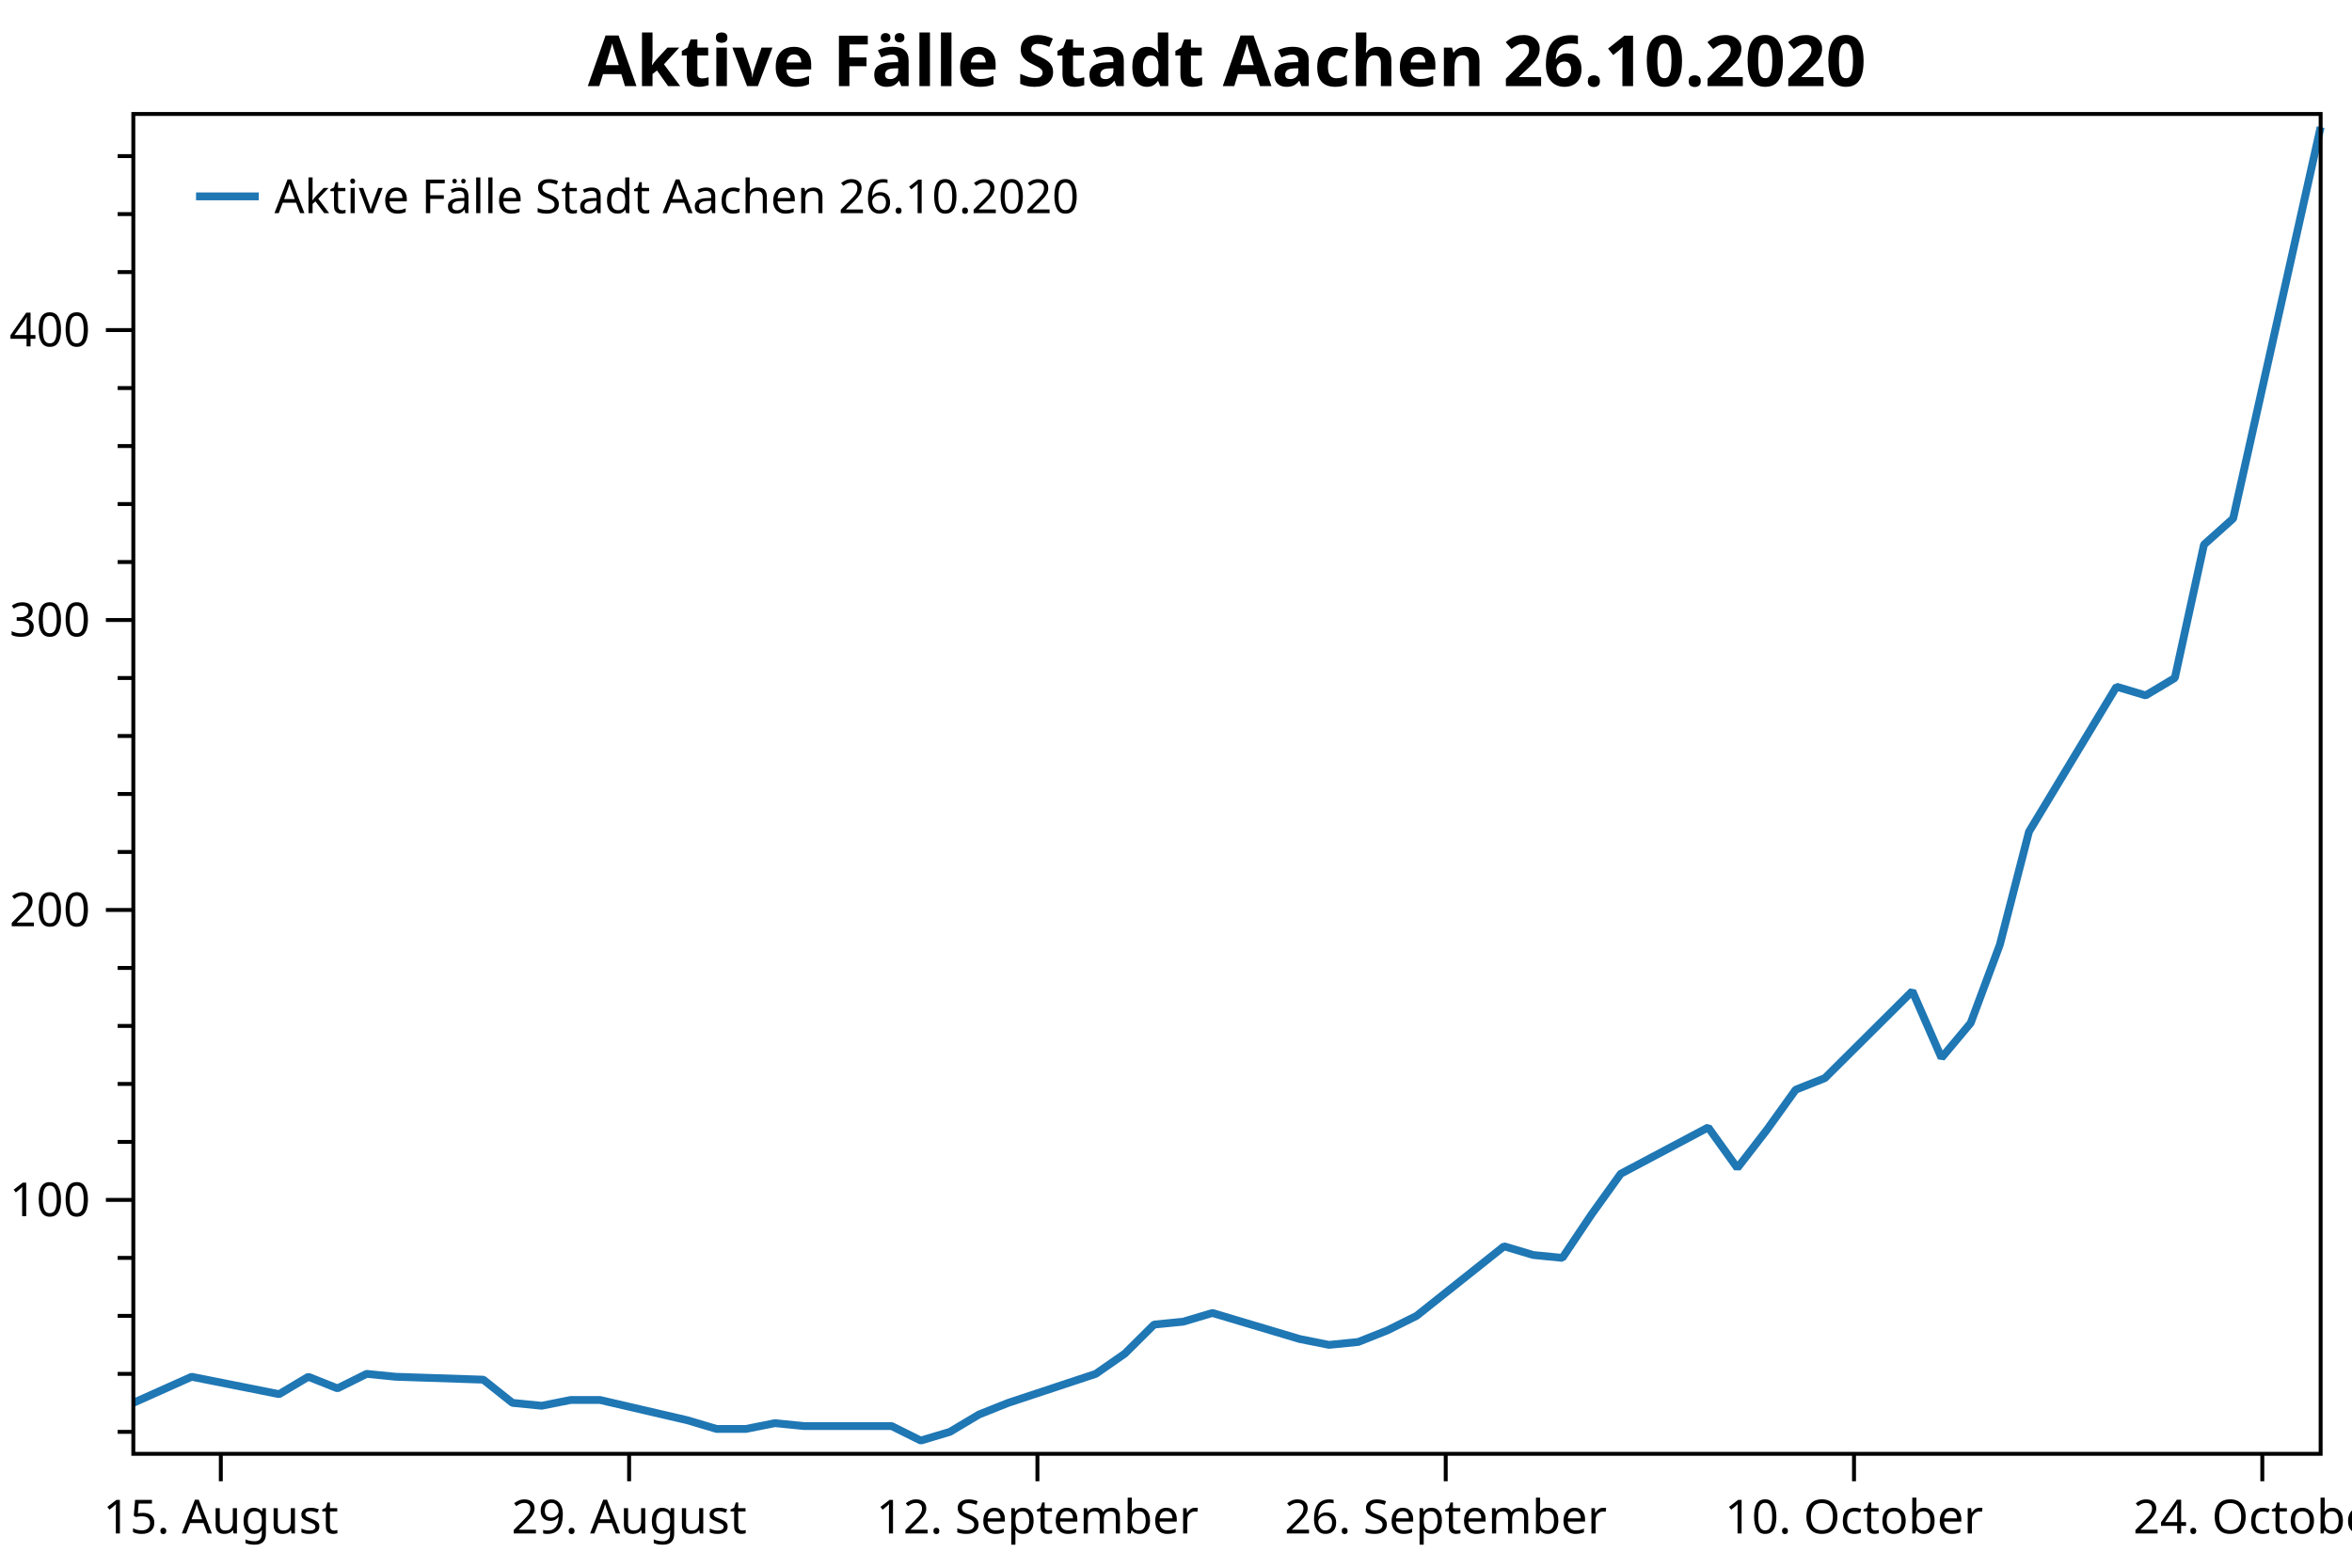
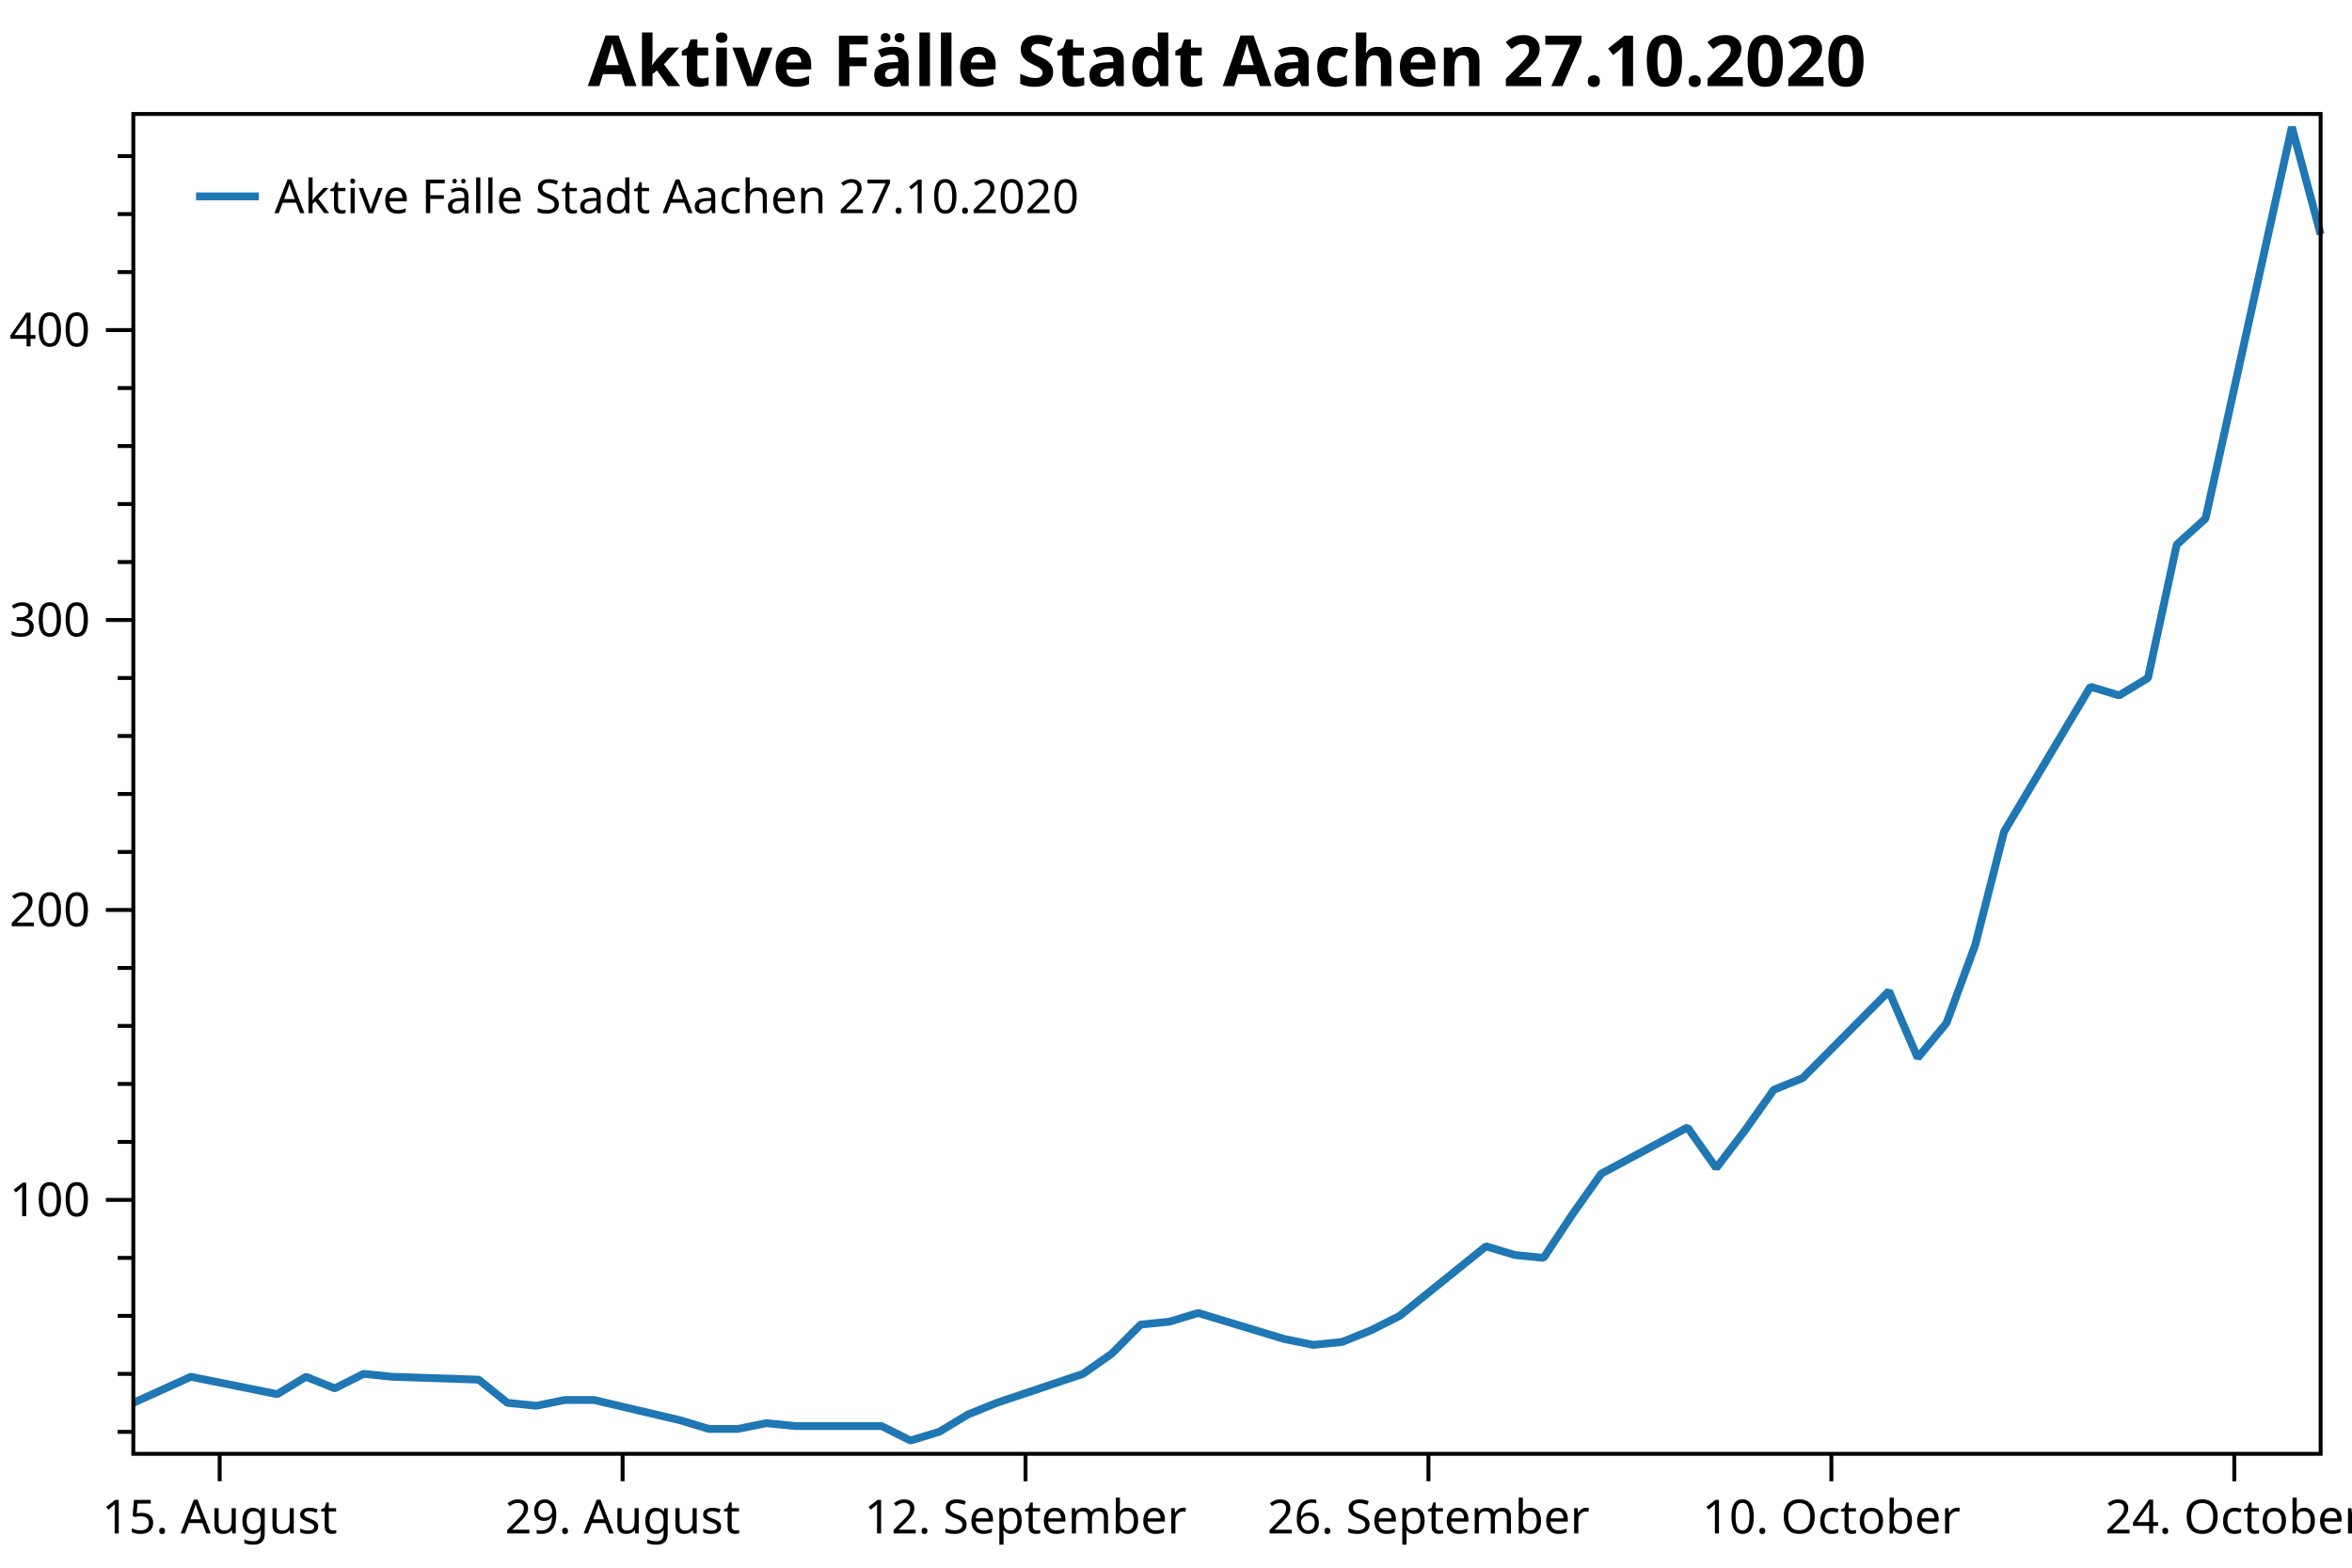
<svg xmlns="http://www.w3.org/2000/svg" width="600" height="400" version="1.1">
  <rect x="0" y="0" width="600" height="400" style="fill:rgb(255,255,255);stroke:none;" />
  <polyline points="34.012,365.343 30.012,365.343" style="fill:none;stroke:black;stroke-width:1" />
  <polyline points="34.012,350.547 30.012,350.547" style="fill:none;stroke:black;stroke-width:1" />
  <polyline points="34.012,335.751 30.012,335.751" style="fill:none;stroke:black;stroke-width:1" />
  <polyline points="34.012,320.954 30.012,320.954" style="fill:none;stroke:black;stroke-width:1" />
  <polyline points="34.012,291.362 30.012,291.362" style="fill:none;stroke:black;stroke-width:1" />
  <polyline points="34.012,276.566 30.012,276.566" style="fill:none;stroke:black;stroke-width:1" />
  <polyline points="34.012,261.77 30.012,261.77" style="fill:none;stroke:black;stroke-width:1" />
  <polyline points="34.012,246.974 30.012,246.974" style="fill:none;stroke:black;stroke-width:1" />
  <polyline points="34.012,217.382 30.012,217.382" style="fill:none;stroke:black;stroke-width:1" />
  <polyline points="34.012,202.586 30.012,202.586" style="fill:none;stroke:black;stroke-width:1" />
  <polyline points="34.012,187.79 30.012,187.79" style="fill:none;stroke:black;stroke-width:1" />
  <polyline points="34.012,172.994 30.012,172.994" style="fill:none;stroke:black;stroke-width:1" />
  <polyline points="34.012,143.401 30.012,143.401" style="fill:none;stroke:black;stroke-width:1" />
  <polyline points="34.012,128.605 30.012,128.605" style="fill:none;stroke:black;stroke-width:1" />
  <polyline points="34.012,113.809 30.012,113.809" style="fill:none;stroke:black;stroke-width:1" />
  <polyline points="34.012,99.013 30.012,99.013" style="fill:none;stroke:black;stroke-width:1" />
  <polyline points="34.012,69.421 30.012,69.421" style="fill:none;stroke:black;stroke-width:1" />
  <polyline points="34.012,54.625 30.012,54.625" style="fill:none;stroke:black;stroke-width:1" />
  <polyline points="34.012,39.829 30.012,39.829" style="fill:none;stroke:black;stroke-width:1" />
  <text dominant-baseline="middle" text-anchor="end" transform="translate(23.012,306.1584)" font-family="Segoe UI" font-size="12" font-weight="400" fill="black">100</text>
  <text dominant-baseline="middle" text-anchor="end" transform="translate(23.012,232.178)" font-family="Segoe UI" font-size="12" font-weight="400" fill="black">200</text>
  <text dominant-baseline="middle" text-anchor="end" transform="translate(23.012,158.1975)" font-family="Segoe UI" font-size="12" font-weight="400" fill="black">300</text>
  <text dominant-baseline="middle" text-anchor="end" transform="translate(23.012,84.2171)" font-family="Segoe UI" font-size="12" font-weight="400" fill="black">400</text>
  <polyline points="34.012,306.158 27.012,306.158" style="fill:none;stroke:black;stroke-width:1" />
  <polyline points="34.012,232.178 27.012,232.178" style="fill:none;stroke:black;stroke-width:1" />
  <polyline points="34.012,158.197 27.012,158.197" style="fill:none;stroke:black;stroke-width:1" />
  <polyline points="34.012,84.217 27.012,84.217" style="fill:none;stroke:black;stroke-width:1" />
-   <text dominant-baseline="hanging" text-anchor="middle" transform="translate(56.3315,381.947)" font-family="Segoe UI" font-size="12" font-weight="400" fill="black">15. August</text>
-   <text dominant-baseline="hanging" text-anchor="middle" transform="translate(160.4893,381.947)" font-family="Segoe UI" font-size="12" font-weight="400" fill="black">29. August</text>
-   <text dominant-baseline="hanging" text-anchor="middle" transform="translate(264.647,381.947)" font-family="Segoe UI" font-size="12" font-weight="400" fill="black">12. September</text>
-   <text dominant-baseline="hanging" text-anchor="middle" transform="translate(368.8048,381.947)" font-family="Segoe UI" font-size="12" font-weight="400" fill="black">26. September</text>
-   <text dominant-baseline="hanging" text-anchor="middle" transform="translate(472.9626,381.947)" font-family="Segoe UI" font-size="12" font-weight="400" fill="black">10. October</text>
-   <text dominant-baseline="hanging" text-anchor="middle" transform="translate(577.1203,381.947)" font-family="Segoe UI" font-size="12" font-weight="400" fill="black">24. October</text>
-   <polyline points="56.331,370.947 56.331,377.947" style="fill:none;stroke:black;stroke-width:1" />
-   <polyline points="160.489,370.947 160.489,377.947" style="fill:none;stroke:black;stroke-width:1" />
-   <polyline points="264.647,370.947 264.647,377.947" style="fill:none;stroke:black;stroke-width:1" />
-   <polyline points="368.805,370.947 368.805,377.947" style="fill:none;stroke:black;stroke-width:1" />
-   <polyline points="472.963,370.947 472.963,377.947" style="fill:none;stroke:black;stroke-width:1" />
-   <polyline points="577.12,370.947 577.12,377.947" style="fill:none;stroke:black;stroke-width:1" />
-   <polyline points="34.012,357.945 48.892,351.286 71.211,355.725 78.651,351.286 86.091,354.246 93.531,350.547 100.971,351.286 123.29,352.026 130.73,357.945 138.17,358.685 145.61,357.205 153.049,357.205 175.369,362.384 182.809,364.603 190.249,364.603 197.689,363.123 205.128,363.863 227.448,363.863 234.888,367.562 242.327,365.343 249.767,360.904 257.207,357.945 279.527,350.547 286.967,345.368 294.406,337.97 301.846,337.23 309.286,335.011 331.606,341.669 339.045,343.149 346.485,342.409 353.925,339.45 361.365,335.751 383.685,317.995 391.124,320.215 398.564,320.954 406.004,309.857 413.444,299.5 435.763,287.663 443.203,298.021 450.643,288.403 458.083,278.046 465.523,275.087 487.842,252.893 495.282,269.908 502.722,261.03 510.162,241.056 517.602,212.203 539.921,175.213 547.361,177.433 554.801,172.994 562.241,138.963 569.681,132.304 592,32.431" style="fill:none;stroke:rgb(31,119,180);stroke-width:2;stroke-linejoin:bevel" />
-   <text dominant-baseline="hanging" text-anchor="middle" transform="translate(313.006,8)" font-family="Segoe UI" font-size="18" font-weight="700" fill="black">Aktive Fälle Stadt Aachen 26.10.2020</text>
+   <text dominant-baseline="hanging" text-anchor="middle" transform="translate(56.0378,381.947)" font-family="Segoe UI" font-size="12" font-weight="400" fill="black">15. August</text>
+   <text dominant-baseline="hanging" text-anchor="middle" transform="translate(158.8251,381.947)" font-family="Segoe UI" font-size="12" font-weight="400" fill="black">29. August</text>
+   <text dominant-baseline="hanging" text-anchor="middle" transform="translate(261.6124,381.947)" font-family="Segoe UI" font-size="12" font-weight="400" fill="black">12. September</text>
+   <text dominant-baseline="hanging" text-anchor="middle" transform="translate(364.3996,381.947)" font-family="Segoe UI" font-size="12" font-weight="400" fill="black">26. September</text>
+   <text dominant-baseline="hanging" text-anchor="middle" transform="translate(467.1869,381.947)" font-family="Segoe UI" font-size="12" font-weight="400" fill="black">10. October</text>
+   <text dominant-baseline="hanging" text-anchor="middle" transform="translate(569.9742,381.947)" font-family="Segoe UI" font-size="12" font-weight="400" fill="black">24. October</text>
+   <polyline points="56.038,370.947 56.038,377.947" style="fill:none;stroke:black;stroke-width:1" />
+   <polyline points="158.825,370.947 158.825,377.947" style="fill:none;stroke:black;stroke-width:1" />
+   <polyline points="261.612,370.947 261.612,377.947" style="fill:none;stroke:black;stroke-width:1" />
+   <polyline points="364.4,370.947 364.4,377.947" style="fill:none;stroke:black;stroke-width:1" />
+   <polyline points="467.187,370.947 467.187,377.947" style="fill:none;stroke:black;stroke-width:1" />
+   <polyline points="569.974,370.947 569.974,377.947" style="fill:none;stroke:black;stroke-width:1" />
+   <polyline points="34.012,357.945 48.696,351.286 70.722,355.725 78.064,351.286 85.406,354.246 92.748,350.547 100.09,351.286 122.115,352.026 129.457,357.945 136.799,358.685 144.141,357.205 151.483,357.205 173.509,362.384 180.851,364.603 188.193,364.603 195.535,363.123 202.877,363.863 224.903,363.863 232.245,367.562 239.587,365.343 246.929,360.904 254.27,357.945 276.296,350.547 283.638,345.368 290.98,337.97 298.322,337.23 305.664,335.011 327.69,341.669 335.032,343.149 342.374,342.409 349.716,339.45 357.058,335.751 379.084,317.995 386.425,320.215 393.767,320.954 401.109,309.857 408.451,299.5 430.477,287.663 437.819,298.021 445.161,288.403 452.503,278.046 459.845,275.087 481.871,252.893 489.213,269.908 496.555,261.03 503.897,241.056 511.239,212.203 533.264,175.213 540.606,177.433 547.948,172.994 555.29,138.963 562.632,132.304 584.658,32.431 592,59.804" style="fill:none;stroke:rgb(31,119,180);stroke-width:2;stroke-linejoin:bevel" />
+   <text dominant-baseline="hanging" text-anchor="middle" transform="translate(313.006,8)" font-family="Segoe UI" font-size="18" font-weight="700" fill="black">Aktive Fälle Stadt Aachen 27.10.2020</text>
  <polygon points="34.012,29.079 592,29.079 592,370.947 34.012,370.947" style="fill:none;stroke:black;stroke-width:1" />
  <polygon points="42.012,37.08 228.483,37.08 228.483,63.133 42.012,63.133" style="fill:none;stroke:none;" />
-   <text dominant-baseline="hanging" text-anchor="start" transform="translate(70.012,45.0795)" font-family="Segoe UI" font-size="12" font-weight="400" fill="black">Aktive Fälle Stadt Aachen 26.10.2020</text>
+   <text dominant-baseline="hanging" text-anchor="start" transform="translate(70.012,45.0795)" font-family="Segoe UI" font-size="12" font-weight="400" fill="black">Aktive Fälle Stadt Aachen 27.10.2020</text>
  <polyline points="50.012,50.106 66.012,50.106" style="fill:none;stroke:rgb(31,119,180);stroke-width:2" />
</svg>
